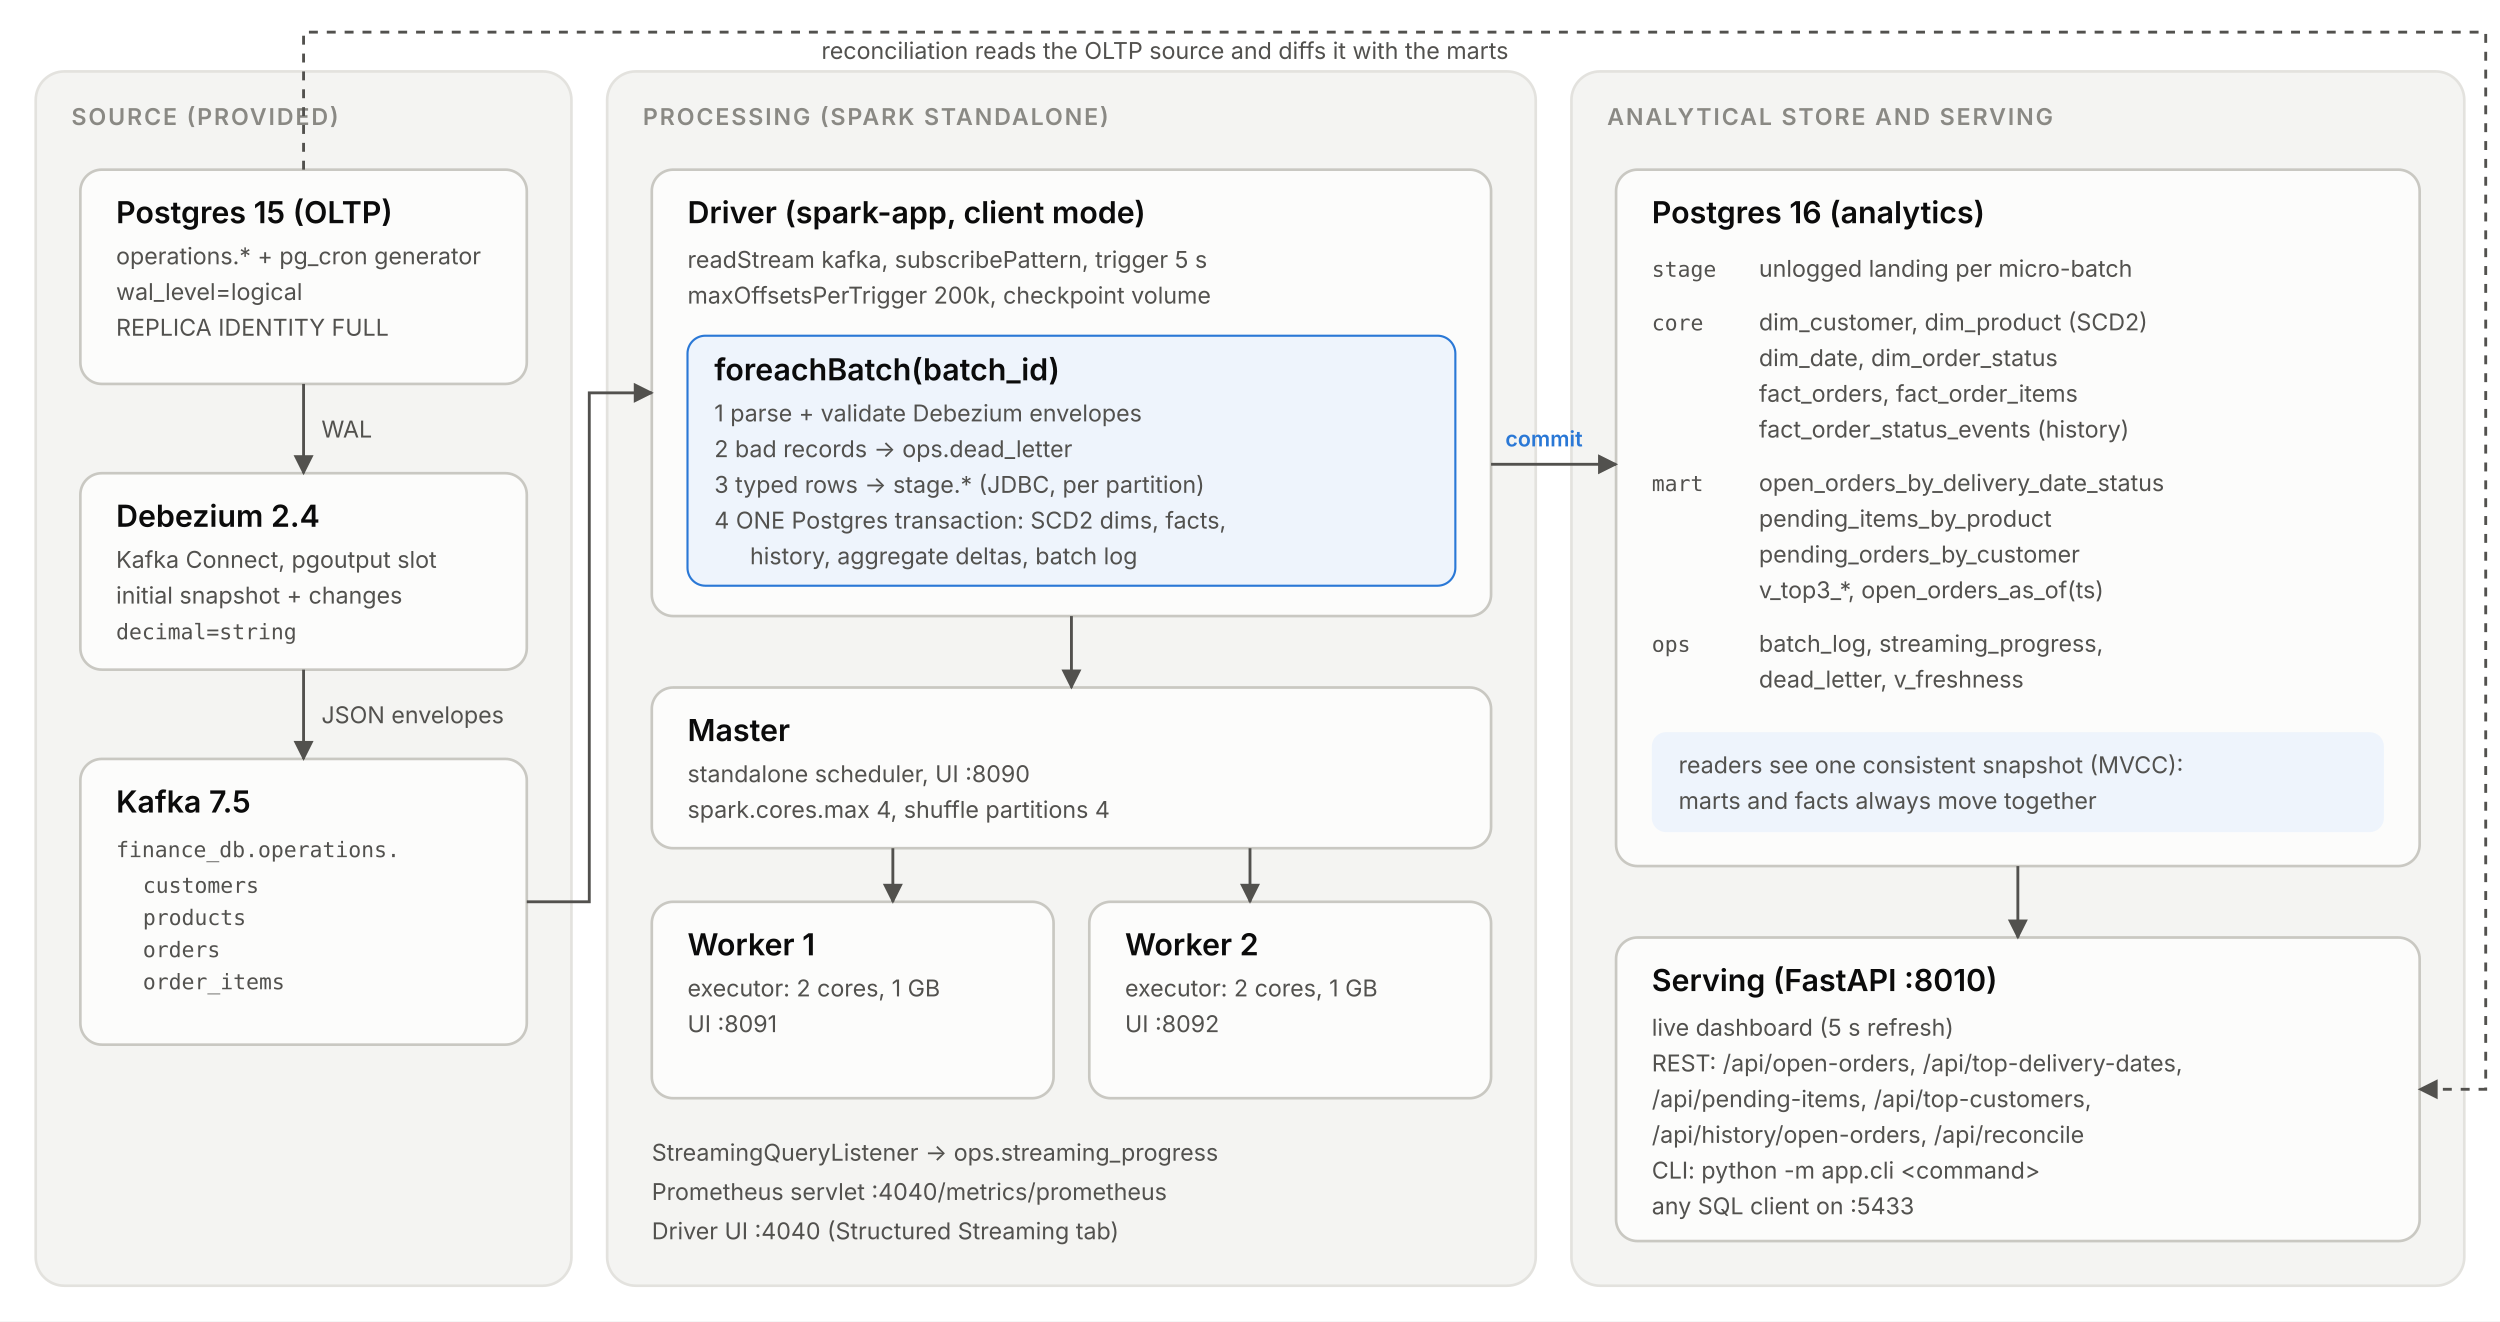
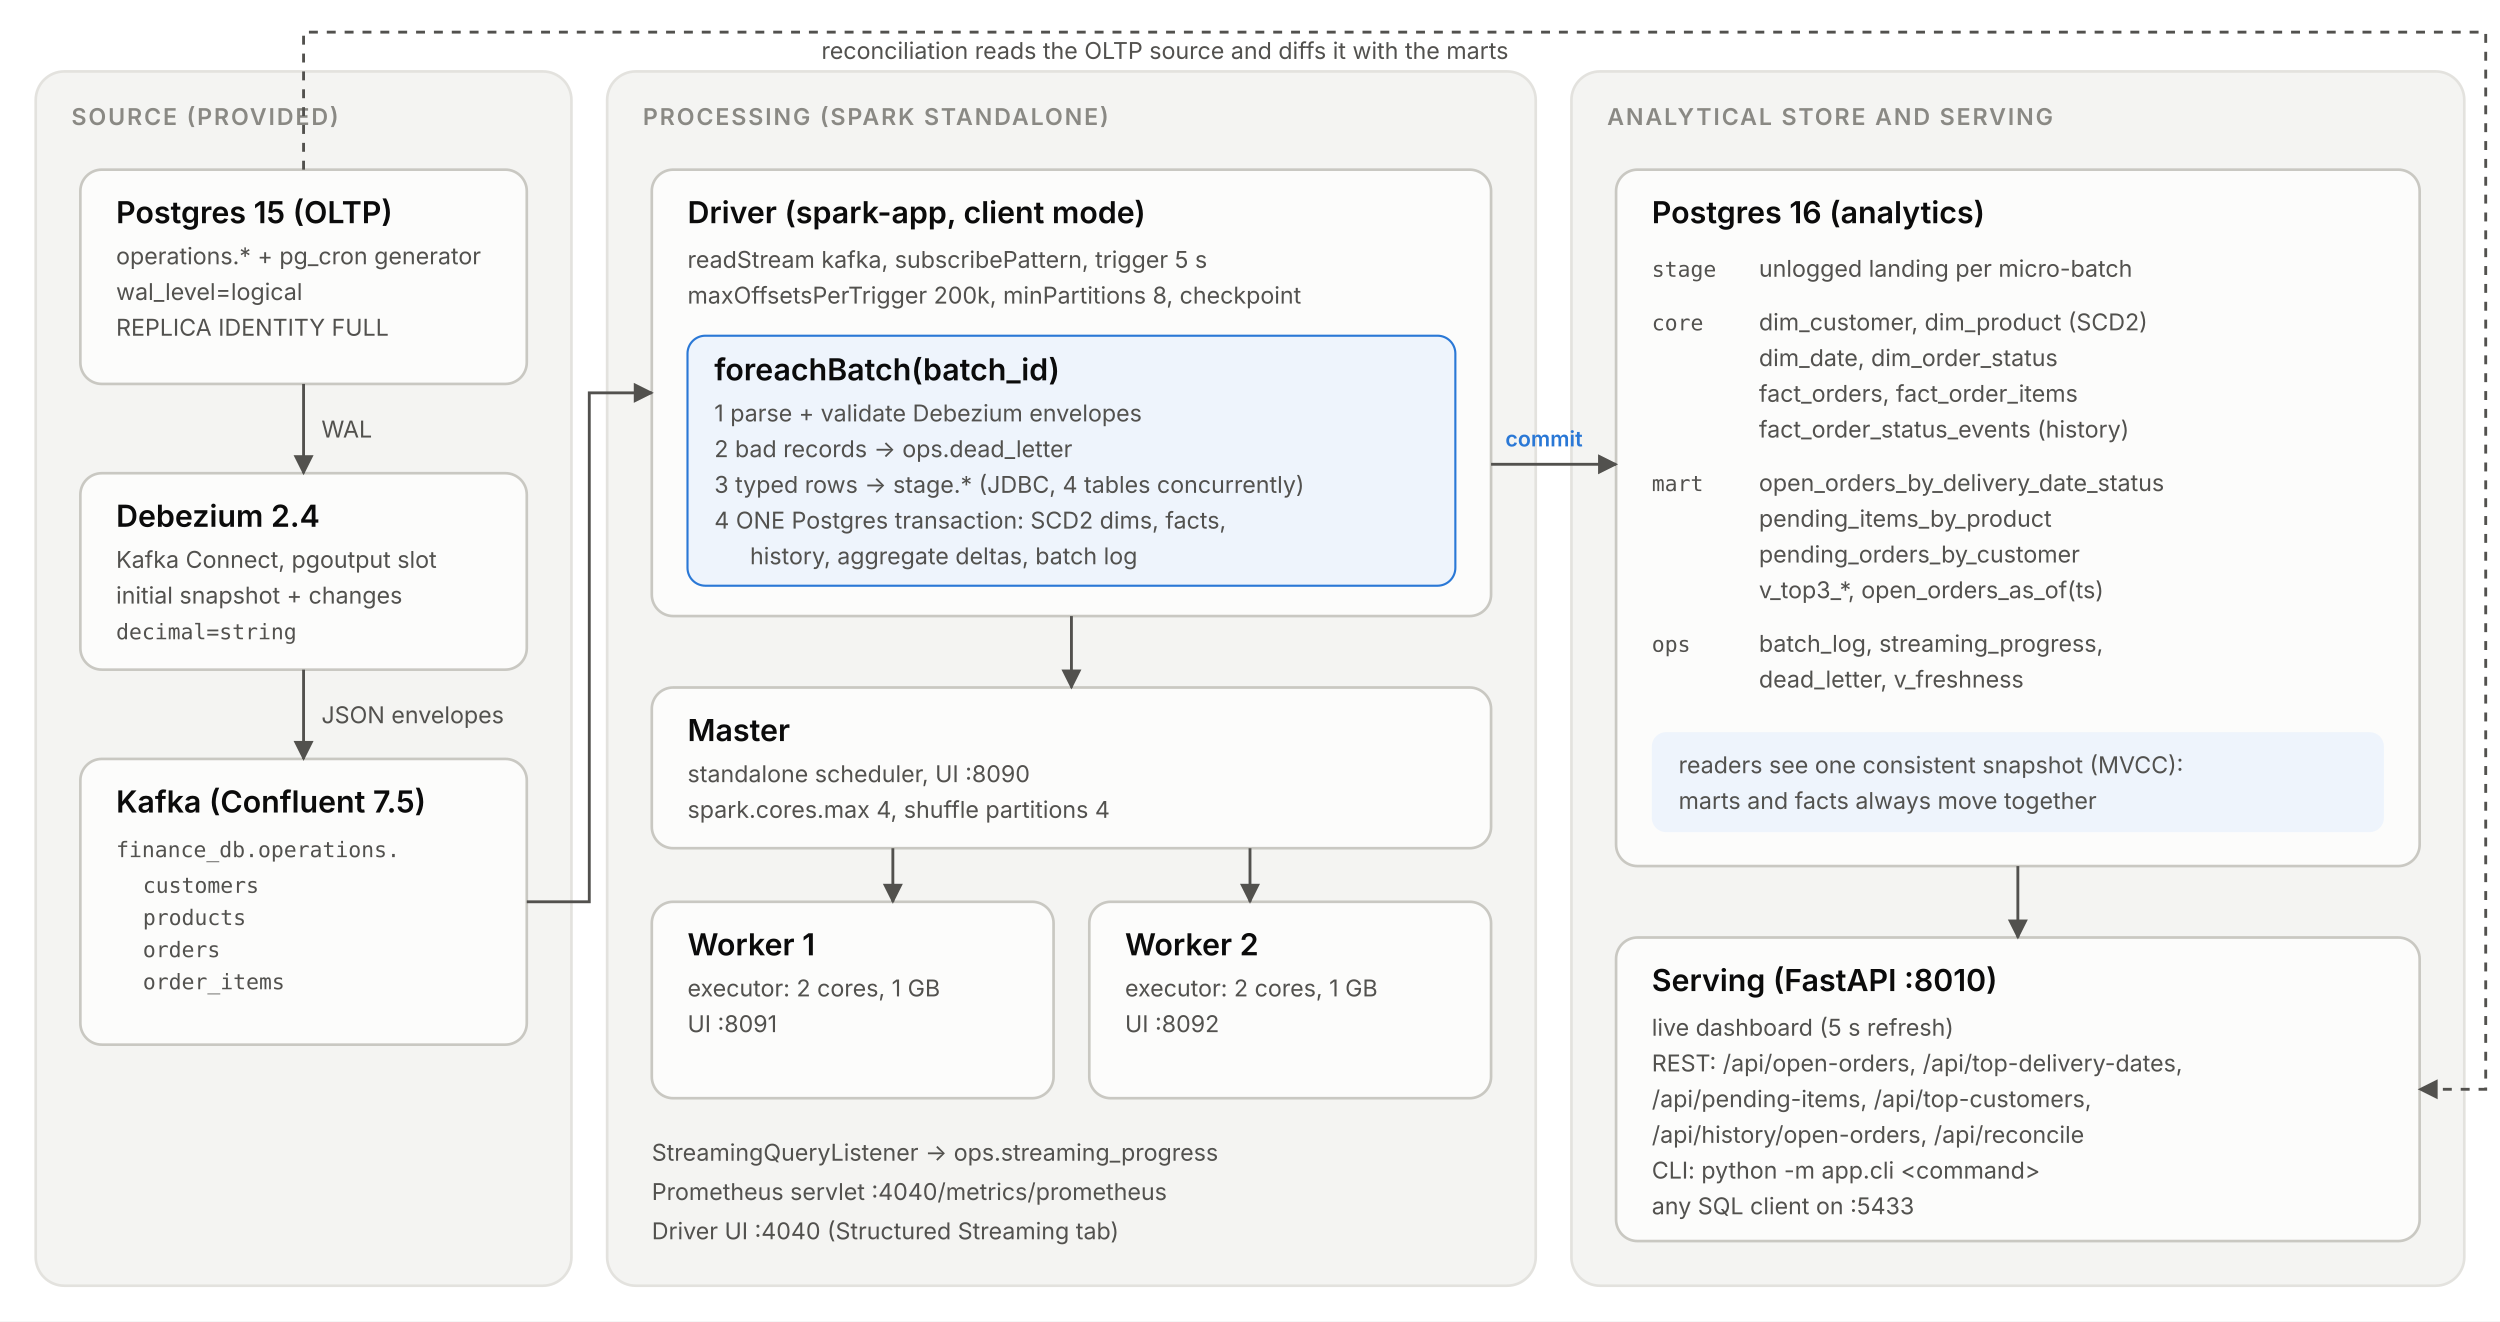
<svg xmlns="http://www.w3.org/2000/svg" viewBox="0 0 1400 740" font-family="Inter, Helvetica, Arial, sans-serif">
  <defs>
    <marker id="a" viewBox="0 0 10 10" refX="9" refY="5" markerWidth="7" markerHeight="7" orient="auto-start-reverse">
      <path d="M0,0 L10,5 L0,10 z" fill="#52514e" />
    </marker>
    <style>
      .box{fill:#fcfcfb;stroke:#c9c8c2;stroke-width:1.5;rx:12}
      .zone{fill:#f4f4f2;stroke:#e3e2de;stroke-width:1.5;rx:16}
      .t{font-size:17px;font-weight:600;fill:#0b0b0b}
      .s{font-size:13px;fill:#52514e}
      .m{font-size:12px;fill:#52514e;font-family:"JetBrains Mono",Menlo,monospace}
      .z{font-size:13px;font-weight:600;fill:#8a8984;letter-spacing:.08em}
      .l{stroke:#52514e;stroke-width:1.6;fill:none;marker-end:url(#a)}
      .acc{fill:#2a78d6}
      .lab{font-size:12px;fill:#2a78d6;font-weight:600}
    </style>
  </defs>
  <rect width="1400" height="740" fill="#ffffff" />
  <rect class="zone" x="20" y="40" width="300" height="680" />
  <text class="z" x="40" y="70">SOURCE (PROVIDED)</text>
  <rect class="zone" x="340" y="40" width="520" height="680" />
  <text class="z" x="360" y="70">PROCESSING (SPARK STANDALONE)</text>
  <rect class="zone" x="880" y="40" width="500" height="680" />
  <text class="z" x="900" y="70">ANALYTICAL STORE AND SERVING</text>
  <rect class="box" x="45" y="95" width="250" height="120" />
  <text class="t" x="65" y="125">Postgres 15 (OLTP)</text>
  <text class="s" x="65" y="148">operations.* + pg_cron generator</text>
  <text class="s" x="65" y="168">wal_level=logical</text>
  <text class="s" x="65" y="188">REPLICA IDENTITY FULL</text>
  <rect class="box" x="45" y="265" width="250" height="110" />
  <text class="t" x="65" y="295">Debezium 2.4</text>
  <text class="s" x="65" y="318">Kafka Connect, pgoutput slot</text>
  <text class="s" x="65" y="338">initial snapshot + changes</text>
  <text class="m" x="65" y="358">decimal=string</text>
  <rect class="box" x="45" y="425" width="250" height="160" />
-   <text class="t" x="65" y="455">Kafka 7.5</text>
+   <text class="t" x="65" y="455">Kafka (Confluent 7.5)</text>
  <text class="m" x="65" y="480">finance_db.operations.</text>
  <text class="m" x="80" y="500">customers</text>
  <text class="m" x="80" y="518">products</text>
  <text class="m" x="80" y="536">orders</text>
  <text class="m" x="80" y="554">order_items</text>
  <path class="l" d="M170 215 V265" />
  <text class="s" x="180" y="245">WAL</text>
  <path class="l" d="M170 375 V425" />
  <text class="s" x="180" y="405">JSON envelopes</text>
  <rect class="box" x="365" y="95" width="470" height="250" />
  <text class="t" x="385" y="125">Driver (spark-app, client mode)</text>
  <text class="s" x="385" y="150">readStream kafka, subscribePattern, trigger 5 s</text>
-   <text class="s" x="385" y="170">maxOffsetsPerTrigger 200k, checkpoint volume</text>
+   <text class="s" x="385" y="170">maxOffsetsPerTrigger 200k, minPartitions 8, checkpoint</text>
  <rect x="385" y="188" width="430" height="140" rx="10" fill="#eef4fc" stroke="#2a78d6" stroke-width="1.2" />
  <text class="t" x="400" y="213" font-size="15">foreachBatch(batch_id)</text>
  <text class="s" x="400" y="236">1  parse + validate Debezium envelopes</text>
  <text class="s" x="400" y="256">2  bad records  -&gt;  ops.dead_letter</text>
-   <text class="s" x="400" y="276">3  typed rows  -&gt;  stage.* (JDBC, per partition)</text>
+   <text class="s" x="400" y="276">3  typed rows  -&gt;  stage.* (JDBC, 4 tables concurrently)</text>
  <text class="s" x="400" y="296">4  ONE Postgres transaction: SCD2 dims, facts,</text>
  <text class="s" x="420" y="316">history, aggregate deltas, batch log</text>
  <rect class="box" x="365" y="385" width="470" height="90" />
  <text class="t" x="385" y="415">Master</text>
  <text class="s" x="385" y="438">standalone scheduler, UI :8090</text>
  <text class="s" x="385" y="458">spark.cores.max 4, shuffle partitions 4</text>
  <rect class="box" x="365" y="505" width="225" height="110" />
  <text class="t" x="385" y="535">Worker 1</text>
  <text class="s" x="385" y="558">executor: 2 cores, 1 GB</text>
  <text class="s" x="385" y="578">UI :8091</text>
  <rect class="box" x="610" y="505" width="225" height="110" />
  <text class="t" x="630" y="535">Worker 2</text>
  <text class="s" x="630" y="558">executor: 2 cores, 1 GB</text>
  <text class="s" x="630" y="578">UI :8092</text>
  <text class="s" x="365" y="650">StreamingQueryListener  -&gt;  ops.streaming_progress</text>
  <text class="s" x="365" y="672">Prometheus servlet  :4040/metrics/prometheus</text>
  <text class="s" x="365" y="694">Driver UI :4040 (Structured Streaming tab)</text>
  <path class="l" d="M295 505 H330 V220 H365" />
  <path class="l" d="M600 345 V385" />
  <path class="l" d="M500 475 V505" />
  <path class="l" d="M700 475 V505" />
  <rect class="box" x="905" y="95" width="450" height="390" />
  <text class="t" x="925" y="125">Postgres 16 (analytics)</text>
  <text class="m" x="925" y="155">stage</text>
  <text class="s" x="985" y="155">unlogged landing per micro-batch</text>
  <text class="m" x="925" y="185">core</text>
  <text class="s" x="985" y="185">dim_customer, dim_product (SCD2)</text>
  <text class="s" x="985" y="205">dim_date, dim_order_status</text>
  <text class="s" x="985" y="225">fact_orders, fact_order_items</text>
  <text class="s" x="985" y="245">fact_order_status_events (history)</text>
  <text class="m" x="925" y="275">mart</text>
  <text class="s" x="985" y="275">open_orders_by_delivery_date_status</text>
  <text class="s" x="985" y="295">pending_items_by_product</text>
  <text class="s" x="985" y="315">pending_orders_by_customer</text>
  <text class="s" x="985" y="335">v_top3_*, open_orders_as_of(ts)</text>
  <text class="m" x="925" y="365">ops</text>
  <text class="s" x="985" y="365">batch_log, streaming_progress,</text>
  <text class="s" x="985" y="385">dead_letter, v_freshness</text>
  <rect x="925" y="410" width="410" height="56" rx="8" fill="#eef4fc" />
  <text class="s" x="940" y="433">readers see one consistent snapshot (MVCC):</text>
  <text class="s" x="940" y="453">marts and facts always move together</text>
  <path class="l" d="M835 260 H905" />
  <text class="lab" x="843" y="250">commit</text>
  <rect class="box" x="905" y="525" width="450" height="170" />
  <text class="t" x="925" y="555">Serving (FastAPI :8010)</text>
  <text class="s" x="925" y="580">live dashboard (5 s refresh)</text>
  <text class="s" x="925" y="600">REST: /api/open-orders, /api/top-delivery-dates,</text>
  <text class="s" x="925" y="620">/api/pending-items, /api/top-customers,</text>
  <text class="s" x="925" y="640">/api/history/open-orders, /api/reconcile</text>
  <text class="s" x="925" y="660">CLI: python -m app.cli &lt;command&gt;</text>
  <text class="s" x="925" y="680">any SQL client on :5433</text>
  <path class="l" d="M1130 485 V525" />
  <path class="l" d="M170 95 V18 H1392 V610 H1355" stroke-dasharray="5 5" />
  <text class="s" x="460" y="33">reconciliation reads the OLTP source and diffs it with the marts</text>
</svg>
